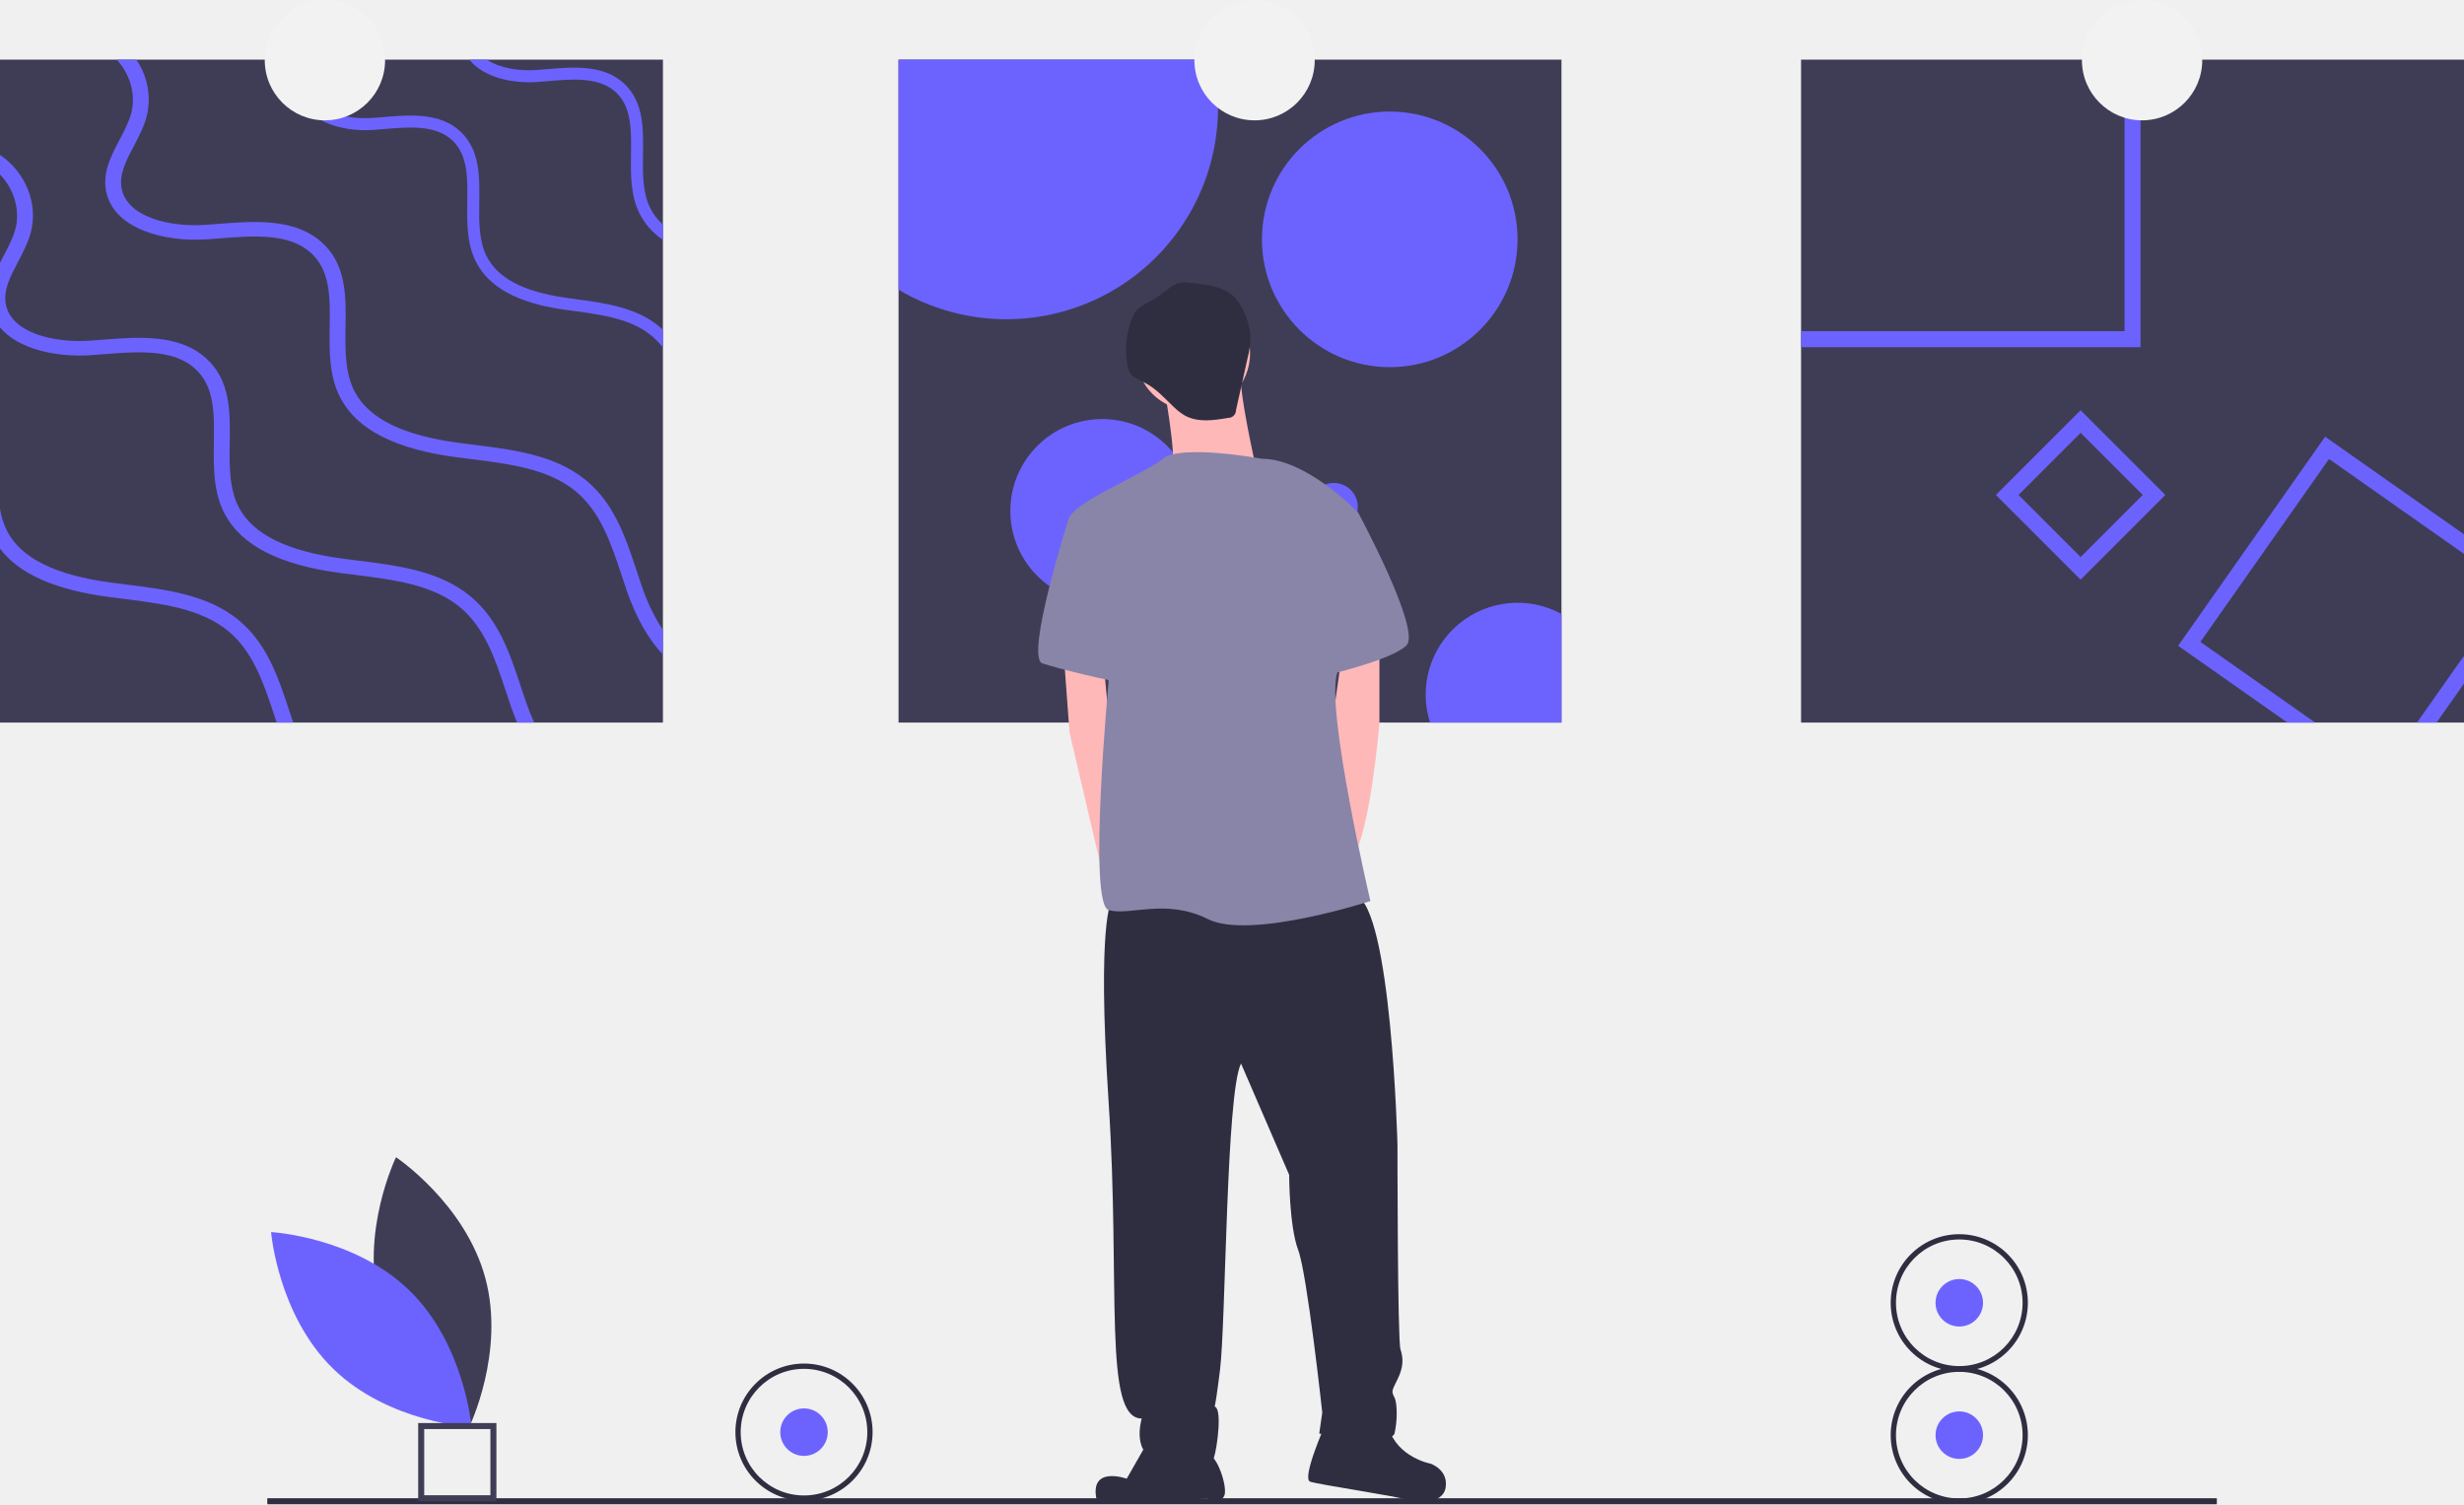
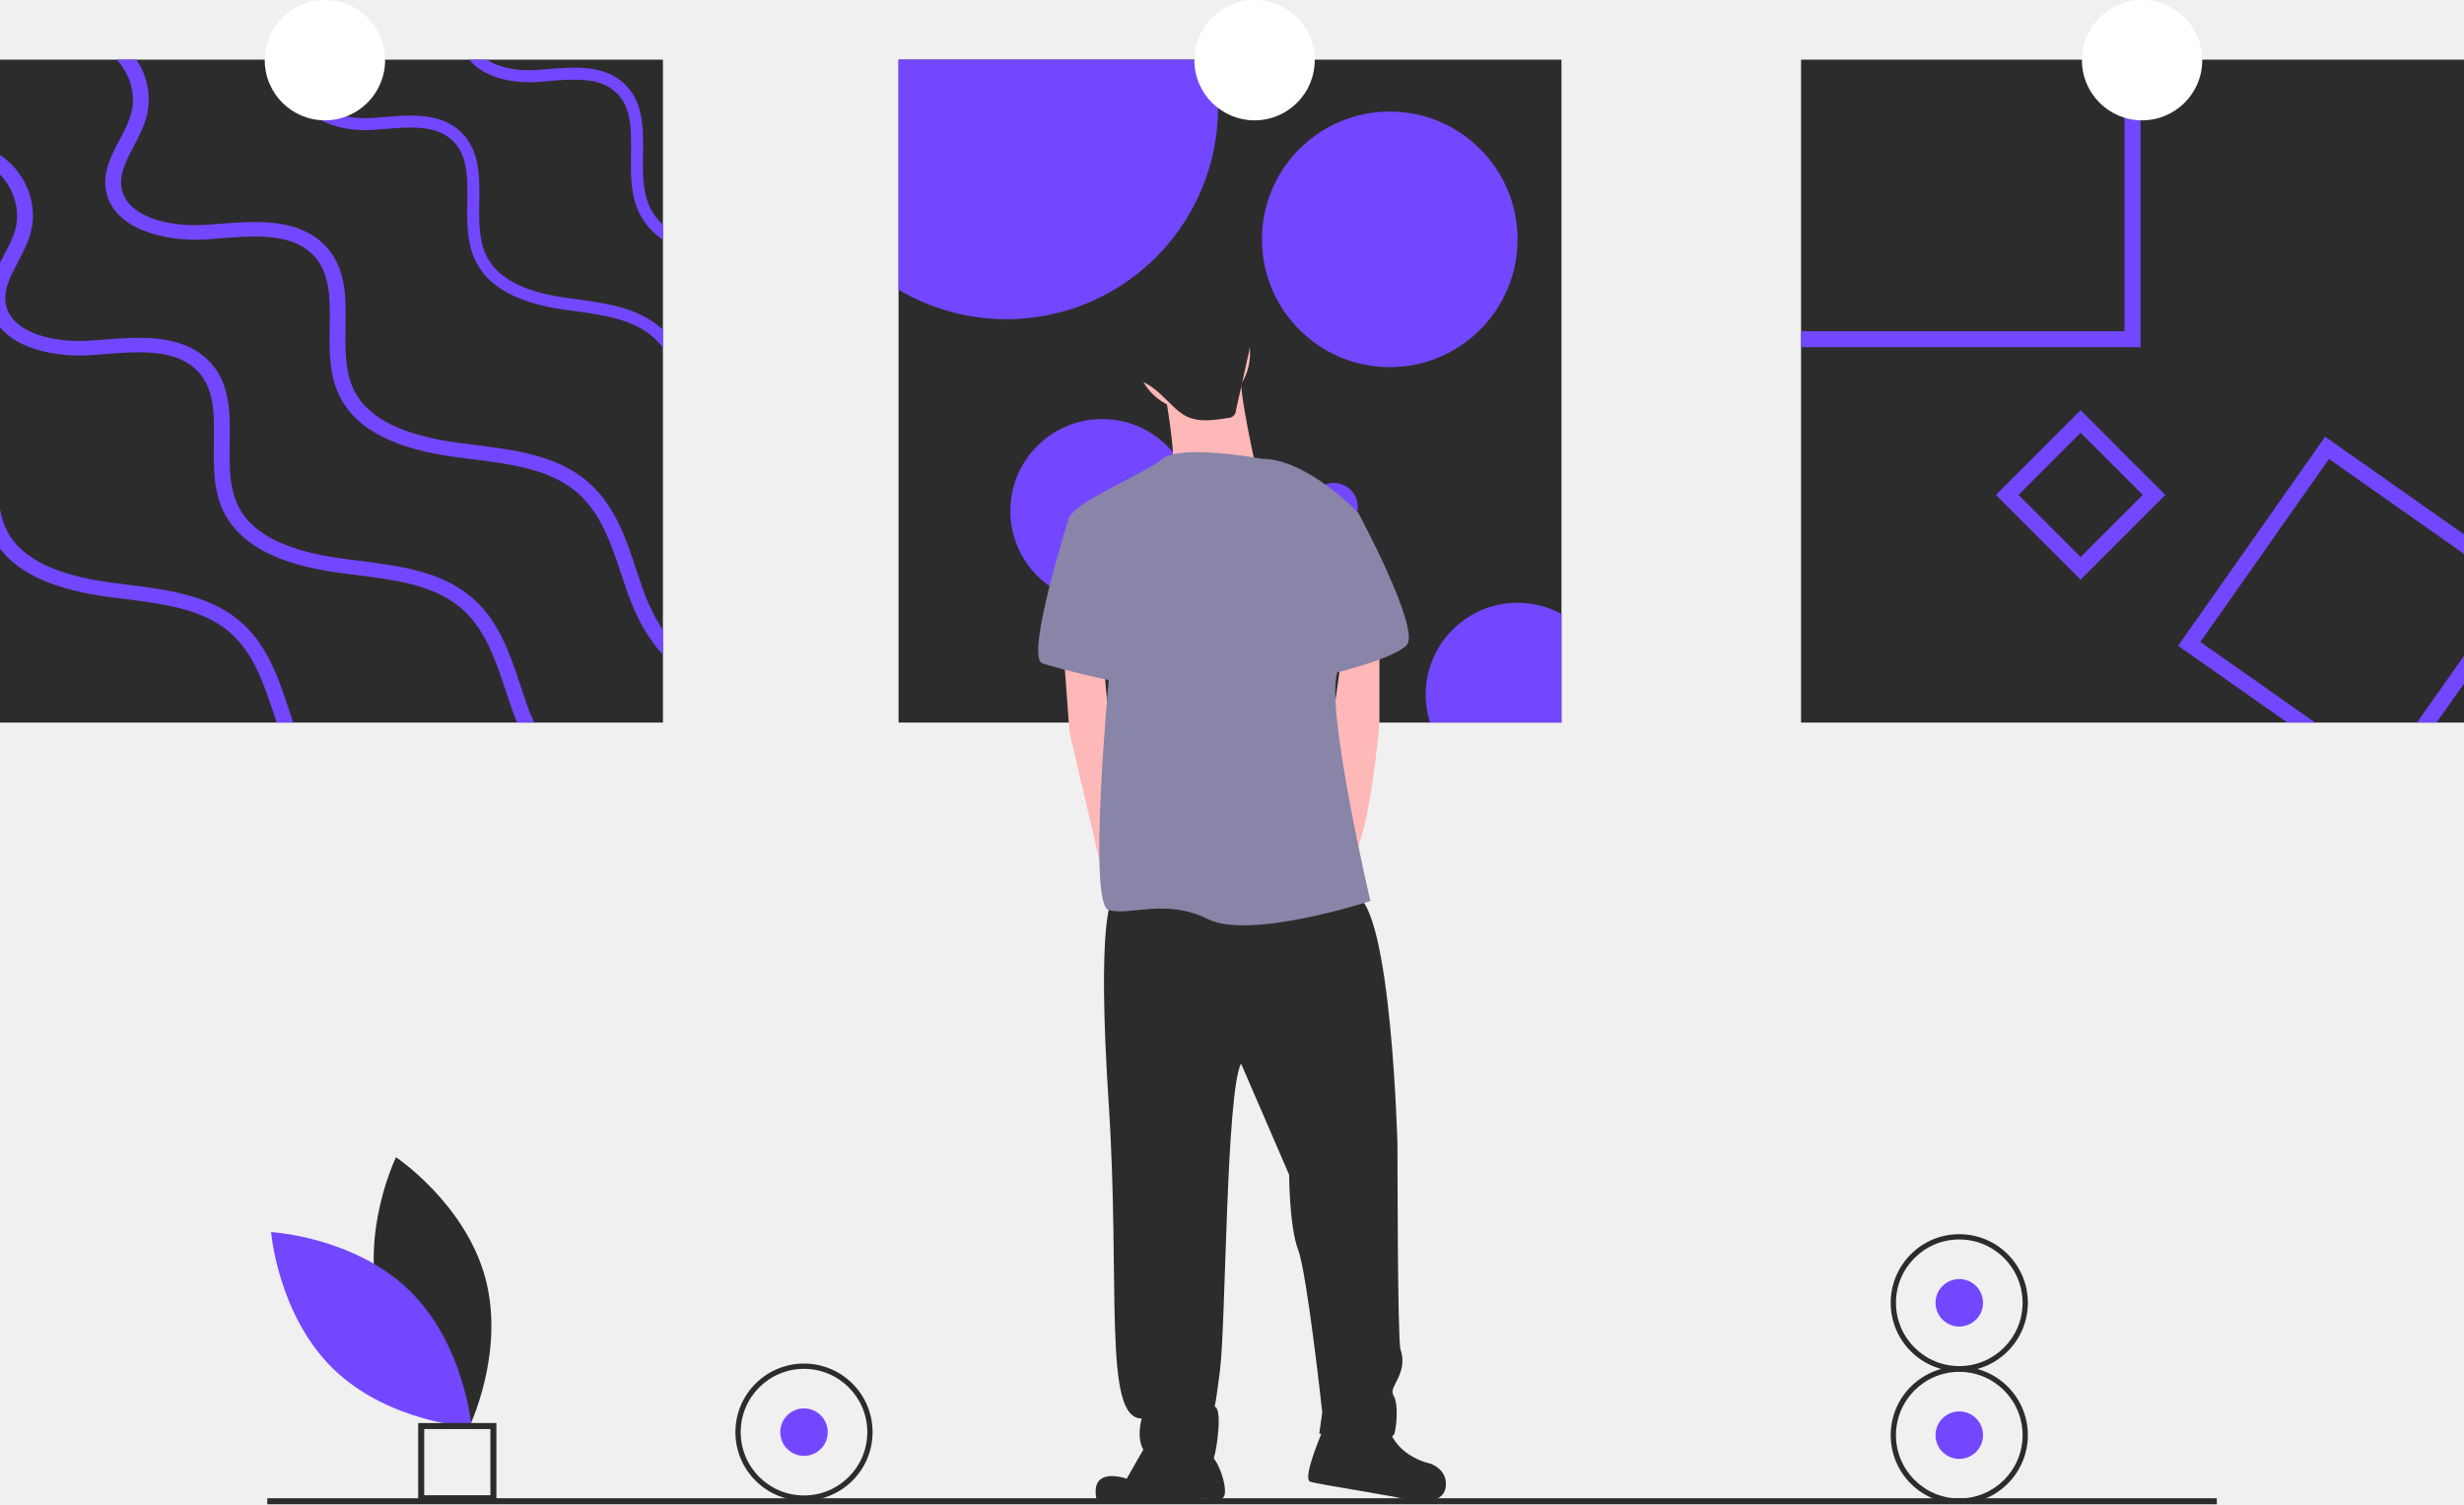
<svg xmlns="http://www.w3.org/2000/svg" id="a97f4f18-b594-445c-bff7-5523e3bdff5d" data-name="Layer 1" width="1046" height="638.584" viewBox="0 0 1046 638.584">
-   <path d="M238.231,685.353c8.565,31.662,37.903,51.271,37.903,51.271s15.451-31.725,6.886-63.387-37.903-51.271-37.903-51.271S229.666,653.692,238.231,685.353Z" transform="translate(-77 -130.7082)" fill="#3f3d56" />
-   <path d="M250.817,678.549c23.503,22.879,26.374,58.049,26.374,58.049s-35.235-1.924-58.738-24.803-26.374-58.049-26.374-58.049S227.314,655.67,250.817,678.549Z" transform="translate(-77 -130.7082)" fill="#6c63ff" />
-   <rect x="113.474" y="636.029" width="827.604" height="2.554" fill="#2f2e41" />
-   <path d="M287.733,768.015H254.526V734.808H287.733Zm-30.652-2.554h28.098V737.363H257.081Z" transform="translate(-77 -130.7082)" fill="#3f3d56" />
-   <rect y="25.322" width="281.42" height="281.42" fill="#3f3d56" />
-   <path d="M358.42,226.046V232.505a29.205,29.205,0,0,1-10.036-11.376c-3.747-7.663-3.628-16.495-3.509-25.04.136-10.155.271-19.733-6.171-25.972-7.086-6.849-18.428-5.883-29.396-4.95-1.288.102-2.577.22-3.848.322-11.002.831-23.26-1.95-29.21-9.46H283.674c5.442,3.662,13.766,4.95,21.412,4.374,1.238-.085,2.509-.203,3.781-.305,11.545-.983,24.633-2.102,33.363,6.357,8.036,7.764,7.883,18.92,7.731,29.702-.119,7.951-.22,16.156,3.001,22.734A23.25,23.25,0,0,0,358.42,226.046Z" transform="translate(-77 -130.7082)" fill="#6c63ff" />
-   <path d="M358.42,270.717v7.561a32.155,32.155,0,0,0-4.137-4.459c-8.748-7.714-21.31-9.409-33.448-11.07-1.577-.204-3.119-.424-4.662-.644-19.683-2.831-31.889-9.595-37.297-20.632-3.747-7.663-3.628-16.495-3.509-25.04.136-10.155.271-19.733-6.171-25.972-7.086-6.849-18.428-5.883-29.396-4.95-1.288.102-2.577.22-3.848.322-14.139,1.068-30.363-3.831-32.584-17.072-.763-4.543.373-8.714,2.051-12.732h5.561c-1.865,4.035-3.255,7.934-2.594,11.884,1.678,10.104,15.275,13.732,27.193,12.833,1.238-.085,2.509-.203,3.781-.305,11.545-.983,24.633-2.102,33.363,6.357,8.036,7.764,7.883,18.92,7.731,29.702-.119,7.951-.22,16.156,3.001,22.734,4.611,9.426,15.546,15.258,33.448,17.835,1.526.22,3.068.441,4.611.644,12.884,1.746,26.226,3.56,36.144,12.291Q358.038,270.336,358.42,270.717Z" transform="translate(-77 -130.7082)" fill="#6c63ff" />
-   <path d="M358.42,398.17v10.443c-6.12-6.51-11.24-15.444-15.156-26.616-.831-2.373-1.628-4.798-2.424-7.222-4.391-13.274-8.934-26.989-19.75-35.754-11.562-9.358-28.125-11.426-44.146-13.427-2.051-.254-4.103-.509-6.137-.78-25.972-3.442-42.06-11.63-49.198-25.023-4.95-9.307-4.798-20.021-4.645-30.38.186-12.308.373-23.938-8.137-31.499-9.341-8.307-24.311-7.137-38.772-6.001-1.712.136-3.408.271-5.069.39-18.665,1.288-40.077-4.645-42.993-20.7-1.441-7.866,2.238-14.834,5.781-21.581,2.034-3.865,3.967-7.544,4.95-11.325,2.068-7.781-.492-16.546-6.171-22.666h8.307a29.869,29.869,0,0,1,4.391,24.124c-1.17,4.425-3.34,8.561-5.442,12.562-3.238,6.137-6.273,11.935-5.205,17.868,2.238,12.24,20.157,16.648,35.873,15.563,1.644-.119,3.323-.254,5.001-.373,15.224-1.204,32.482-2.543,44.01,7.714,10.596,9.409,10.392,22.937,10.189,36.008-.136,9.646-.288,19.598,3.95,27.583,6.086,11.409,20.53,18.496,44.146,21.632,2.0.271,4.035.526,6.069.78,17.021,2.119,34.601,4.306,47.672,14.902,12.257,9.935,17.089,24.497,21.734,38.585.797,2.407,1.594,4.781,2.407,7.137A80.351,80.351,0,0,0,358.42,398.17Z" transform="translate(-77 -130.7082)" fill="#6c63ff" />
-   <path d="M77,269.666c7.731,9.358,24.124,12.816,38.822,11.799,1.661-.119,3.357-.254,5.069-.39,14.461-1.136,29.43-2.306,38.772,6.001,8.51,7.561,8.324,19.191,8.137,31.499-.153,10.358-.305,21.073,4.645,30.38,7.137,13.393,23.226,21.581,49.198,25.023,2.034.271,4.086.526,6.137.78,16.021,2,32.584,4.069,44.146,13.427,10.816,8.765,15.359,22.48,19.75,35.754.797,2.424,1.594,4.849,2.424,7.222.763,2.187,1.577,4.272,2.424,6.29h7.256c-1.271-2.763-2.356-5.527-3.289-8.171-.814-2.356-1.611-4.73-2.407-7.137-4.645-14.088-9.477-28.651-21.734-38.585-13.071-10.596-30.651-12.783-47.672-14.902-2.034-.254-4.069-.509-6.069-.78-23.616-3.136-38.059-10.223-44.146-21.632-4.238-7.985-4.086-17.936-3.95-27.583.203-13.071.407-26.599-10.189-36.008-11.528-10.257-28.786-8.917-44.01-7.714-1.678.119-3.357.254-5.001.373-15.715,1.085-33.635-3.323-35.873-15.563-1.068-5.934,1.967-11.731,5.205-17.868,2.102-4.001,4.272-8.137,5.442-12.562,3.187-12.104-2.187-25.514-13.088-32.838v8.307c5.95,6.137,8.663,15.105,6.561,23.073-.983,3.781-2.916,7.459-4.95,11.325-.542,1.034-1.085,2.051-1.611,3.102Z" transform="translate(-77 -130.7082)" fill="#6c63ff" />
-   <path d="M201.486,437.45h-7.035c-.373-1.102-.729-2.221-1.102-3.34-4.391-13.274-8.934-26.989-19.75-35.754-11.562-9.358-28.125-11.426-44.146-13.427-2.051-.254-4.103-.509-6.137-.78C100.395,381.115,85.154,374.368,77,363.62V346.751a31.994,31.994,0,0,0,3.136,9.663c6.086,11.409,20.53,18.496,44.146,21.632,2.0.271,4.035.526,6.069.78,17.021,2.119,34.601,4.306,47.672,14.902,12.257,9.935,17.089,24.497,21.734,38.585C200.333,434.042,200.893,435.755,201.486,437.45Z" transform="translate(-77 -130.7082)" fill="#6c63ff" />
-   <rect x="381.442" y="25.322" width="281.42" height="281.42" fill="#3f3d56" />
-   <path d="M594.066,176.374a89.858,89.858,0,0,1-135.624,77.323V156.03H591.744A89.308,89.308,0,0,1,594.066,176.374Z" transform="translate(-77 -130.7082)" fill="#6c63ff" />
-   <circle cx="589.964" cy="101.61" r="54.25" fill="#6c63ff" />
-   <circle cx="467.903" cy="216.891" r="38.992" fill="#6c63ff" />
-   <path d="M739.862,391.338v46.112H684.07a38.995,38.995,0,0,1,55.792-46.112Z" transform="translate(-77 -130.7082)" fill="#6c63ff" />
-   <circle cx="566.23" cy="215.195" r="10.172" fill="#6c63ff" />
-   <rect x="764.58" y="25.322" width="281.42" height="281.42" fill="#3f3d56" />
-   <path d="M978.9,156.03V271.31H841.58v6.781H985.681V156.03Z" transform="translate(-77 -130.7082)" fill="#6c63ff" />
-   <path d="M1111.353,437.45,1123,420.887V409.104l-19.937,28.345Zm-47.299-121.35-62.404,88.749,46.367,32.601h11.782l-48.706-34.245,54.606-77.662L1123,365.84v-8.29Z" transform="translate(-77 -130.7082)" fill="#6c63ff" />
-   <path d="M960.251,304.86l-35.957,35.957L960.251,376.775l35.957-35.957Zm-26.379,35.957,26.379-26.379,26.379,26.379-26.379,26.379Z" transform="translate(-77 -130.7082)" fill="#6c63ff" />
-   <circle cx="137.934" cy="25.543" r="25.543" fill="#f2f2f2" />
-   <circle cx="532.579" cy="25.543" r="25.543" fill="#f2f2f2" />
-   <circle cx="909.343" cy="25.543" r="25.543" fill="#f2f2f2" />
+   <path d="M238.231,685.353c8.565,31.662,37.903,51.271,37.903,51.271s15.451-31.725,6.886-63.387-37.903-51.271-37.903-51.271S229.666,653.692,238.231,685.353Z" transform="translate(-77 -130.7082)" fill="#2d2c2c" />
+   <path d="M250.817,678.549c23.503,22.879,26.374,58.049,26.374,58.049s-35.235-1.924-58.738-24.803-26.374-58.049-26.374-58.049S227.314,655.67,250.817,678.549Z" transform="translate(-77 -130.7082)" fill="#7347ff" />
+   <rect x="113.474" y="636.029" width="827.604" height="2.554" fill="#2d2c2c" />
+   <path d="M287.733,768.015H254.526V734.808H287.733Zm-30.652-2.554h28.098V737.363H257.081Z" transform="translate(-77 -130.7082)" fill="#2d2c2c" />
+   <rect y="25.322" width="281.42" height="281.42" fill="#2d2c2c" />
+   <path d="M358.42,226.046V232.505a29.205,29.205,0,0,1-10.036-11.376c-3.747-7.663-3.628-16.495-3.509-25.04.136-10.155.271-19.733-6.171-25.972-7.086-6.849-18.428-5.883-29.396-4.95-1.288.102-2.577.22-3.848.322-11.002.831-23.26-1.95-29.21-9.46H283.674c5.442,3.662,13.766,4.95,21.412,4.374,1.238-.085,2.509-.203,3.781-.305,11.545-.983,24.633-2.102,33.363,6.357,8.036,7.764,7.883,18.92,7.731,29.702-.119,7.951-.22,16.156,3.001,22.734A23.25,23.25,0,0,0,358.42,226.046Z" transform="translate(-77 -130.7082)" fill="#7347ff" />
+   <path d="M358.42,270.717v7.561a32.155,32.155,0,0,0-4.137-4.459c-8.748-7.714-21.31-9.409-33.448-11.07-1.577-.204-3.119-.424-4.662-.644-19.683-2.831-31.889-9.595-37.297-20.632-3.747-7.663-3.628-16.495-3.509-25.04.136-10.155.271-19.733-6.171-25.972-7.086-6.849-18.428-5.883-29.396-4.95-1.288.102-2.577.22-3.848.322-14.139,1.068-30.363-3.831-32.584-17.072-.763-4.543.373-8.714,2.051-12.732h5.561c-1.865,4.035-3.255,7.934-2.594,11.884,1.678,10.104,15.275,13.732,27.193,12.833,1.238-.085,2.509-.203,3.781-.305,11.545-.983,24.633-2.102,33.363,6.357,8.036,7.764,7.883,18.92,7.731,29.702-.119,7.951-.22,16.156,3.001,22.734,4.611,9.426,15.546,15.258,33.448,17.835,1.526.22,3.068.441,4.611.644,12.884,1.746,26.226,3.56,36.144,12.291Q358.038,270.336,358.42,270.717Z" transform="translate(-77 -130.7082)" fill="#7347ff" />
+   <path d="M358.42,398.17v10.443c-6.12-6.51-11.24-15.444-15.156-26.616-.831-2.373-1.628-4.798-2.424-7.222-4.391-13.274-8.934-26.989-19.75-35.754-11.562-9.358-28.125-11.426-44.146-13.427-2.051-.254-4.103-.509-6.137-.78-25.972-3.442-42.06-11.63-49.198-25.023-4.95-9.307-4.798-20.021-4.645-30.38.186-12.308.373-23.938-8.137-31.499-9.341-8.307-24.311-7.137-38.772-6.001-1.712.136-3.408.271-5.069.39-18.665,1.288-40.077-4.645-42.993-20.7-1.441-7.866,2.238-14.834,5.781-21.581,2.034-3.865,3.967-7.544,4.95-11.325,2.068-7.781-.492-16.546-6.171-22.666h8.307a29.869,29.869,0,0,1,4.391,24.124c-1.17,4.425-3.34,8.561-5.442,12.562-3.238,6.137-6.273,11.935-5.205,17.868,2.238,12.24,20.157,16.648,35.873,15.563,1.644-.119,3.323-.254,5.001-.373,15.224-1.204,32.482-2.543,44.01,7.714,10.596,9.409,10.392,22.937,10.189,36.008-.136,9.646-.288,19.598,3.95,27.583,6.086,11.409,20.53,18.496,44.146,21.632,2.0.271,4.035.526,6.069.78,17.021,2.119,34.601,4.306,47.672,14.902,12.257,9.935,17.089,24.497,21.734,38.585.797,2.407,1.594,4.781,2.407,7.137A80.351,80.351,0,0,0,358.42,398.17Z" transform="translate(-77 -130.7082)" fill="#7347ff" />
+   <path d="M77,269.666c7.731,9.358,24.124,12.816,38.822,11.799,1.661-.119,3.357-.254,5.069-.39,14.461-1.136,29.43-2.306,38.772,6.001,8.51,7.561,8.324,19.191,8.137,31.499-.153,10.358-.305,21.073,4.645,30.38,7.137,13.393,23.226,21.581,49.198,25.023,2.034.271,4.086.526,6.137.78,16.021,2,32.584,4.069,44.146,13.427,10.816,8.765,15.359,22.48,19.75,35.754.797,2.424,1.594,4.849,2.424,7.222.763,2.187,1.577,4.272,2.424,6.29h7.256c-1.271-2.763-2.356-5.527-3.289-8.171-.814-2.356-1.611-4.73-2.407-7.137-4.645-14.088-9.477-28.651-21.734-38.585-13.071-10.596-30.651-12.783-47.672-14.902-2.034-.254-4.069-.509-6.069-.78-23.616-3.136-38.059-10.223-44.146-21.632-4.238-7.985-4.086-17.936-3.95-27.583.203-13.071.407-26.599-10.189-36.008-11.528-10.257-28.786-8.917-44.01-7.714-1.678.119-3.357.254-5.001.373-15.715,1.085-33.635-3.323-35.873-15.563-1.068-5.934,1.967-11.731,5.205-17.868,2.102-4.001,4.272-8.137,5.442-12.562,3.187-12.104-2.187-25.514-13.088-32.838v8.307c5.95,6.137,8.663,15.105,6.561,23.073-.983,3.781-2.916,7.459-4.95,11.325-.542,1.034-1.085,2.051-1.611,3.102Z" transform="translate(-77 -130.7082)" fill="#7347ff" />
+   <path d="M201.486,437.45h-7.035c-.373-1.102-.729-2.221-1.102-3.34-4.391-13.274-8.934-26.989-19.75-35.754-11.562-9.358-28.125-11.426-44.146-13.427-2.051-.254-4.103-.509-6.137-.78C100.395,381.115,85.154,374.368,77,363.62V346.751a31.994,31.994,0,0,0,3.136,9.663c6.086,11.409,20.53,18.496,44.146,21.632,2.0.271,4.035.526,6.069.78,17.021,2.119,34.601,4.306,47.672,14.902,12.257,9.935,17.089,24.497,21.734,38.585C200.333,434.042,200.893,435.755,201.486,437.45Z" transform="translate(-77 -130.7082)" fill="#7347ff" />
+   <rect x="381.442" y="25.322" width="281.42" height="281.42" fill="#2d2c2c" />
+   <path d="M594.066,176.374a89.858,89.858,0,0,1-135.624,77.323V156.03H591.744A89.308,89.308,0,0,1,594.066,176.374Z" transform="translate(-77 -130.7082)" fill="#7347ff" />
+   <circle cx="589.964" cy="101.61" r="54.25" fill="#7347ff" />
+   <circle cx="467.903" cy="216.891" r="38.992" fill="#7347ff" />
+   <path d="M739.862,391.338v46.112H684.07a38.995,38.995,0,0,1,55.792-46.112Z" transform="translate(-77 -130.7082)" fill="#7347ff" />
+   <circle cx="566.23" cy="215.195" r="10.172" fill="#7347ff" />
+   <rect x="764.58" y="25.322" width="281.42" height="281.42" fill="#2d2c2c" />
+   <path d="M978.9,156.03V271.31H841.58v6.781H985.681V156.03Z" transform="translate(-77 -130.7082)" fill="#7347ff" />
+   <path d="M1111.353,437.45,1123,420.887V409.104l-19.937,28.345Zm-47.299-121.35-62.404,88.749,46.367,32.601h11.782l-48.706-34.245,54.606-77.662L1123,365.84v-8.29Z" transform="translate(-77 -130.7082)" fill="#7347ff" />
+   <path d="M960.251,304.86l-35.957,35.957L960.251,376.775l35.957-35.957Zm-26.379,35.957,26.379-26.379,26.379,26.379-26.379,26.379Z" transform="translate(-77 -130.7082)" fill="#7347ff" />
+   <circle cx="137.934" cy="25.543" r="25.543" fill="#fff" />
+   <circle cx="532.579" cy="25.543" r="25.543" fill="#fff" />
+   <circle cx="909.343" cy="25.543" r="25.543" fill="#fff" />
  <circle cx="506.397" cy="150.067" r="24.266" fill="#ffb8b8" />
  <path d="M570.625,292.27s6.386,33.206,3.832,39.592,35.761-2.554,35.761-2.554-7.663-33.206-6.386-40.869S570.625,292.27,570.625,292.27Z" transform="translate(-77 -130.7082)" fill="#ffb8b8" />
  <polygon points="451.479 276.507 454.033 310.99 466.71 365.146 470.636 379.957 477.022 356.968 470.636 304.604 468.467 281.029 451.479 276.507" fill="#ffb8b8" />
  <path d="M662.581,402.106v35.761s-3.832,45.978-11.495,57.473-10.217-45.978-10.217-45.978l6.005-42.147Z" transform="translate(-77 -130.7082)" fill="#ffb8b8" />
-   <path d="M548.913,513.22s-6.386,7.663-1.277,85.57S545.082,732.893,561.685,732.893c0,0-5.109,16.603,8.94,17.88s20.435,2.554,21.712-1.277,3.832-21.712,0-21.712c0,0,0,5.109,2.554-15.326s2.554-117.499,8.94-130.271L624.266,629.442s0,21.712,3.832,31.929,10.217,68.967,10.217,68.967l-1.277,8.94s30.652,5.109,31.929,0,1.277-12.772,0-15.326-1.277-2.554,1.277-7.663,2.554-8.94,1.277-12.772-1.277-86.847-1.277-86.847-2.554-100.896-17.88-106.005S548.913,513.22,548.913,513.22Z" transform="translate(-77 -130.7082)" fill="#2f2e41" />
-   <path d="M565.516,740.556,555.299,758.436s-15.965-5.747-12.772,8.94c27.459,1.916,46.617-.639,46.617-.639s6.386,2.554,7.663-1.277-3.193-17.242-7.024-17.242S565.516,740.556,565.516,740.556Z" transform="translate(-77 -130.7082)" fill="#2f2e41" />
-   <path d="M639.592,735.447s-10.217,22.989-6.386,24.266,38.315,6.386,40.869,7.663,15.326,2.554,16.603-5.109-6.386-10.217-6.386-10.217-14.049-2.554-17.88-15.326S639.592,735.447,639.592,735.447Z" transform="translate(-77 -130.7082)" fill="#2f2e41" />
+   <path d="M548.913,513.22s-6.386,7.663-1.277,85.57S545.082,732.893,561.685,732.893c0,0-5.109,16.603,8.94,17.88s20.435,2.554,21.712-1.277,3.832-21.712,0-21.712c0,0,0,5.109,2.554-15.326s2.554-117.499,8.94-130.271L624.266,629.442s0,21.712,3.832,31.929,10.217,68.967,10.217,68.967l-1.277,8.94s30.652,5.109,31.929,0,1.277-12.772,0-15.326-1.277-2.554,1.277-7.663,2.554-8.94,1.277-12.772-1.277-86.847-1.277-86.847-2.554-100.896-17.88-106.005S548.913,513.22,548.913,513.22Z" transform="translate(-77 -130.7082)" fill="#2d2c2c" />
+   <path d="M565.516,740.556,555.299,758.436s-15.965-5.747-12.772,8.94c27.459,1.916,46.617-.639,46.617-.639s6.386,2.554,7.663-1.277-3.193-17.242-7.024-17.242S565.516,740.556,565.516,740.556Z" transform="translate(-77 -130.7082)" fill="#2d2c2c" />
+   <path d="M639.592,735.447s-10.217,22.989-6.386,24.266,38.315,6.386,40.869,7.663,15.326,2.554,16.603-5.109-6.386-10.217-6.386-10.217-14.049-2.554-17.88-15.326S639.592,735.447,639.592,735.447Z" transform="translate(-77 -130.7082)" fill="#2d2c2c" />
  <path d="M612.772,325.476s-34.484-6.386-42.147,0S531.033,344.634,531.033,351.02s16.603,68.967,16.603,68.967-8.94,94.51,0,97.065,24.266-5.109,42.147,3.832,68.967-7.663,68.967-7.663-19.157-81.739-14.049-97.065S653.641,348.465,653.641,348.465,631.929,325.476,612.772,325.476Z" transform="translate(-77 -130.7082)" fill="#8985a8" />
  <path d="M539.973,347.188l-8.94,2.554s-19.158,60.027-11.495,62.581,29.375,7.663,31.929,7.663S539.973,347.188,539.973,347.188Z" transform="translate(-77 -130.7082)" fill="#8985a8" />
  <path d="M633.206,340.802l20.435,7.663s26.821,49.81,20.435,56.195-34.484,12.772-34.484,12.772Z" transform="translate(-77 -130.7082)" fill="#8985a8" />
-   <path d="M582.66,250.803a13.716,13.716,0,0,0-6.07.268,15.828,15.828,0,0,0-4.314,2.83,50.492,50.492,0,0,1-7.376,4.887c-2.07,1.123-4.294,2.163-5.739,4.023a12.211,12.211,0,0,0-1.62,3.066,36.74,36.74,0,0,0-1.932,19.996,9.191,9.191,0,0,0,.851,2.746c1.327,2.446,4.259,3.409,6.729,4.691,4.689,2.434,8.243,6.533,12.089,10.155a23.634,23.634,0,0,0,4.777,3.681c5.487,2.991,12.193,2.016,18.352.958a3.307,3.307,0,0,0,3.301-3.339l4.862-21.866a35.673,35.673,0,0,0,1.246-9.944c-.339-5.308-3.213-12.661-7.108-16.431C596.168,252.13,588.593,251.431,582.66,250.803Z" transform="translate(-77 -130.7082)" fill="#2f2e41" />
-   <circle cx="341.31" cy="607.969" r="10.079" fill="#6c63ff" />
-   <path d="M418.31,767.793a29.116,29.116,0,1,1,29.116-29.116A29.149,29.149,0,0,1,418.31,767.793Zm0-55.992a26.876,26.876,0,1,0,26.876,26.876A26.907,26.907,0,0,0,418.31,711.801Z" transform="translate(-77 -130.7082)" fill="#2f2e41" />
-   <circle cx="831.742" cy="609.246" r="10.079" fill="#6c63ff" />
-   <path d="M908.742,769.07a29.116,29.116,0,1,1,29.116-29.116A29.149,29.149,0,0,1,908.742,769.07Zm0-55.992a26.876,26.876,0,1,0,26.876,26.876A26.907,26.907,0,0,0,908.742,713.078Z" transform="translate(-77 -130.7082)" fill="#2f2e41" />
-   <circle cx="831.742" cy="553.051" r="10.079" fill="#6c63ff" />
-   <path d="M908.742,712.875a29.116,29.116,0,1,1,29.116-29.116A29.149,29.149,0,0,1,908.742,712.875Zm0-55.992a26.876,26.876,0,1,0,26.876,26.876A26.907,26.907,0,0,0,908.742,656.883Z" transform="translate(-77 -130.7082)" fill="#2f2e41" />
+   <path d="M582.66,250.803a13.716,13.716,0,0,0-6.07.268,15.828,15.828,0,0,0-4.314,2.83,50.492,50.492,0,0,1-7.376,4.887c-2.07,1.123-4.294,2.163-5.739,4.023a12.211,12.211,0,0,0-1.62,3.066,36.74,36.74,0,0,0-1.932,19.996,9.191,9.191,0,0,0,.851,2.746c1.327,2.446,4.259,3.409,6.729,4.691,4.689,2.434,8.243,6.533,12.089,10.155a23.634,23.634,0,0,0,4.777,3.681c5.487,2.991,12.193,2.016,18.352.958a3.307,3.307,0,0,0,3.301-3.339l4.862-21.866a35.673,35.673,0,0,0,1.246-9.944c-.339-5.308-3.213-12.661-7.108-16.431C596.168,252.13,588.593,251.431,582.66,250.803Z" transform="translate(-77 -130.7082)" fill="#2d2c2c" />
+   <circle cx="341.31" cy="607.969" r="10.079" fill="#7347ff" />
+   <path d="M418.31,767.793a29.116,29.116,0,1,1,29.116-29.116A29.149,29.149,0,0,1,418.31,767.793Zm0-55.992a26.876,26.876,0,1,0,26.876,26.876A26.907,26.907,0,0,0,418.31,711.801Z" transform="translate(-77 -130.7082)" fill="#2d2c2c" />
+   <circle cx="831.742" cy="609.246" r="10.079" fill="#7347ff" />
+   <path d="M908.742,769.07a29.116,29.116,0,1,1,29.116-29.116A29.149,29.149,0,0,1,908.742,769.07Zm0-55.992a26.876,26.876,0,1,0,26.876,26.876A26.907,26.907,0,0,0,908.742,713.078Z" transform="translate(-77 -130.7082)" fill="#2d2c2c" />
+   <circle cx="831.742" cy="553.051" r="10.079" fill="#7347ff" />
+   <path d="M908.742,712.875a29.116,29.116,0,1,1,29.116-29.116A29.149,29.149,0,0,1,908.742,712.875Zm0-55.992a26.876,26.876,0,1,0,26.876,26.876A26.907,26.907,0,0,0,908.742,656.883Z" transform="translate(-77 -130.7082)" fill="#2d2c2c" />
</svg>
